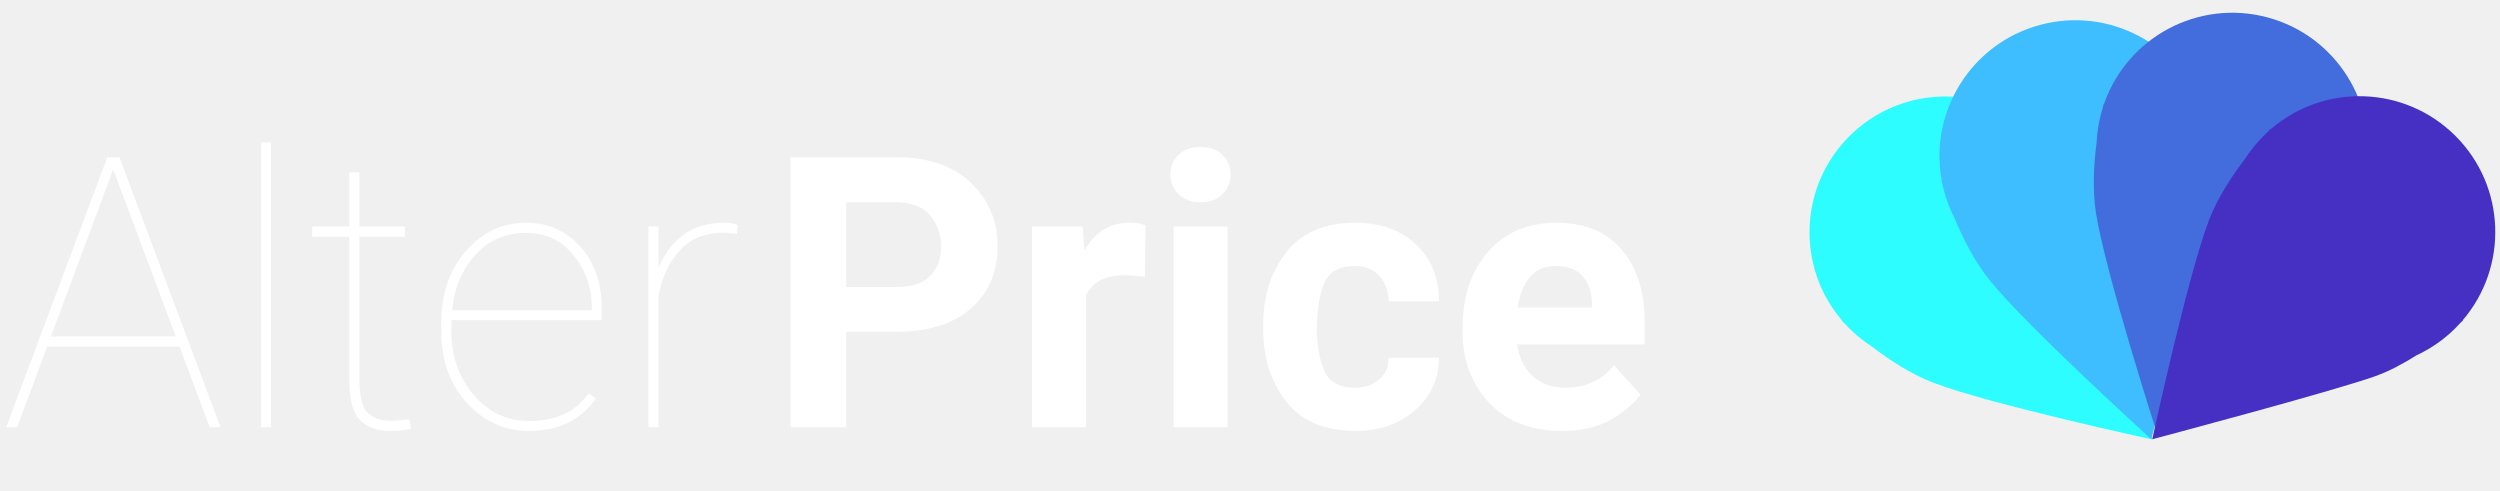
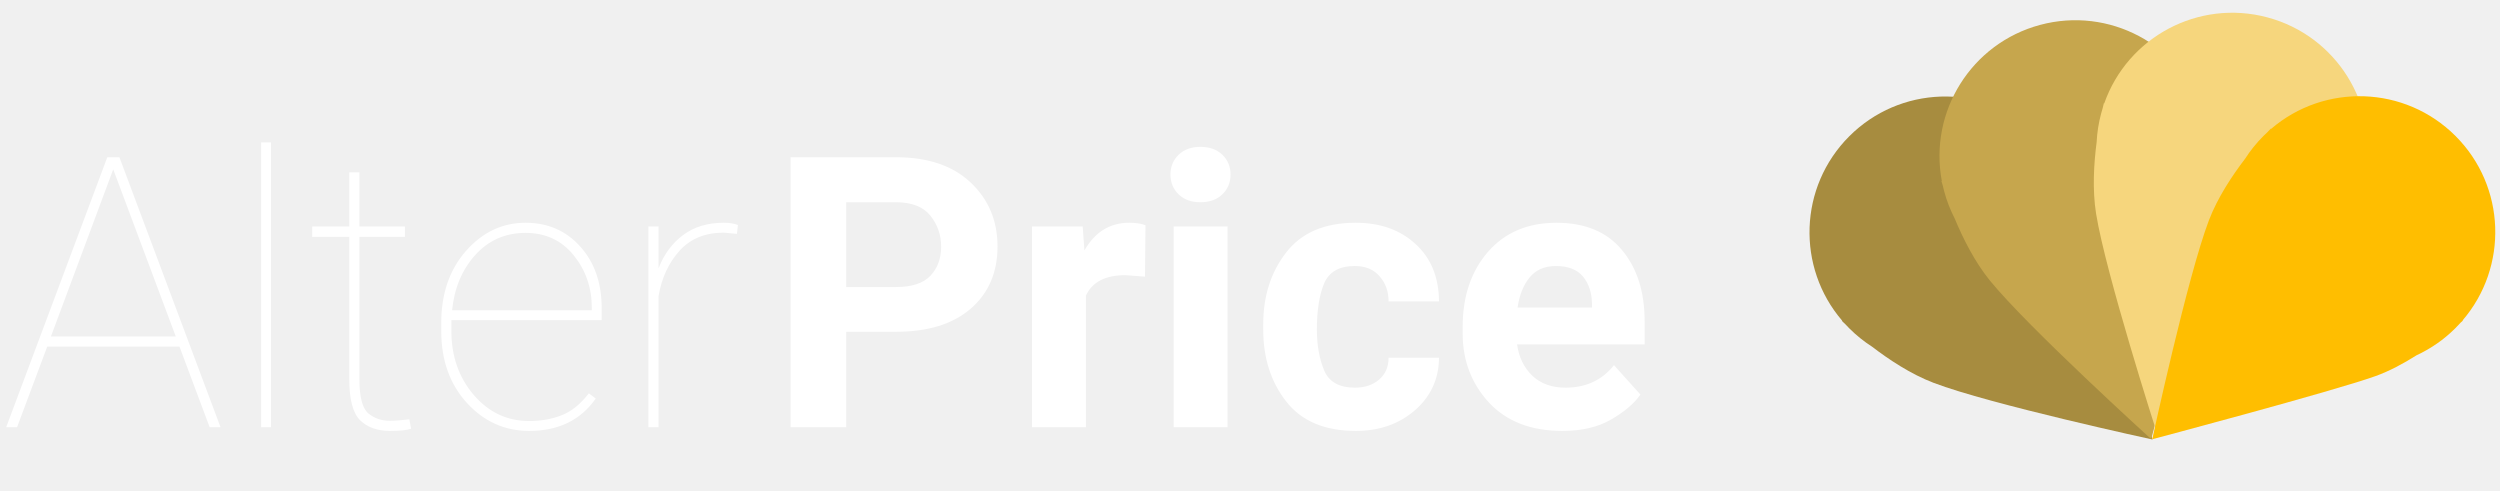
<svg xmlns="http://www.w3.org/2000/svg" width="158px" height="31px" viewBox="0 0 158 31" version="1.1">
  <defs />
-   <g id="Page-1" stroke="none" stroke-width="1" fill="none" fill-rule="evenodd">
-     <g id="Product_characteristics" transform="translate(-34, -17)">
+   <g id="user" stroke="none" stroke-width="1" fill="none" fill-rule="evenodd">
+     <g id="Product_reviews" transform="translate(-34, -17)">
      <g id="menu">
        <g id="logo_AlterPrice" transform="translate(34, 5)">
          <text id="AlterPrice" font-family="Roboto" font-size="24" font-weight="260" fill="#FFFFFF">
            <tspan x="0" y="39">Alter</tspan>
            <tspan x="48.434" y="39" font-weight="bold">Price</tspan>
          </text>
          <g id="Group-Copy" transform="translate(136.0269, 26.45584) rotate(-45) translate(-136.0269, -26.45584) translate(118.0269, 8.455844)">
-             <path d="M16.652,11.857 C16.988,10.938 17.172,9.944 17.172,8.908 C17.172,8.749 17.168,8.592 17.159,8.436 C17.168,8.313 17.172,8.245 17.172,8.245 L17.147,8.245 C16.808,3.815 13.106,0.325 8.589,0.325 C4.072,0.325 0.37,3.815 0.031,8.245 L0.006,8.245 C0.006,8.245 0.007,8.351 0.014,8.542 C0.009,8.663 0.006,8.785 0.006,8.908 C0.006,9.538 0.074,10.152 0.203,10.743 C0.378,12.069 0.71,13.708 1.337,15.109 C2.894,18.589 8.589,27.429 8.589,27.429 C8.589,27.429 14.519,17.225 15.744,14.633 C16.148,13.778 16.441,12.794 16.652,11.857 Z" id="Oval-1-Copy-3" fill="#2DFDFF" />
-             <path d="M23.315,17.897 C24.066,17.268 24.722,16.5 25.24,15.602 C25.319,15.465 25.394,15.327 25.465,15.187 C25.534,15.085 25.571,15.029 25.571,15.029 L25.549,15.016 C27.472,11.01 26.01,6.137 22.098,3.878 C18.186,1.619 13.235,2.79 10.727,6.458 L10.705,6.446 C10.705,6.446 10.653,6.538 10.564,6.707 C10.499,6.809 10.435,6.913 10.374,7.02 C10.059,7.565 9.811,8.131 9.627,8.708 C9.116,9.943 8.583,11.529 8.426,13.055 C8.034,16.847 8.547,27.351 8.547,27.351 C8.547,27.351 18.784,21.479 21.141,19.847 C21.918,19.309 22.664,18.602 23.315,17.897 L23.315,17.897 Z" id="Oval-1-Copy-4" fill="#3EBDFF" />
-             <path d="M26.634,26.45 C27.599,26.281 28.551,25.944 29.448,25.426 C29.586,25.346 29.72,25.264 29.851,25.179 C29.962,25.125 30.022,25.094 30.022,25.094 L30.01,25.072 C33.677,22.564 34.849,17.613 32.59,13.701 C30.331,9.789 25.458,8.328 21.452,10.25 L21.439,10.228 C21.439,10.228 21.348,10.282 21.186,10.383 C21.079,10.44 20.972,10.498 20.866,10.56 C20.32,10.875 19.822,11.241 19.374,11.648 C18.314,12.462 17.06,13.569 16.16,14.813 C13.925,17.901 9.117,27.253 9.117,27.253 C9.117,27.253 20.919,27.287 23.777,27.052 C24.718,26.974 25.717,26.735 26.634,26.45 L26.634,26.45 Z" id="Oval-1-Copy-6" fill="#436DDC" />
-             <path d="M24.161,35.466 C25.081,35.803 26.074,35.987 27.111,35.987 C27.269,35.987 27.426,35.982 27.583,35.974 C27.706,35.983 27.773,35.987 27.773,35.987 L27.773,35.961 C32.204,35.623 35.694,31.921 35.694,27.404 C35.694,22.887 32.204,19.184 27.773,18.846 L27.773,18.821 C27.773,18.821 27.667,18.822 27.477,18.829 C27.355,18.824 27.233,18.821 27.111,18.821 C26.481,18.821 25.867,18.889 25.275,19.018 C23.95,19.193 22.31,19.525 20.909,20.151 C17.43,21.708 8.59,27.404 8.59,27.404 C8.59,27.404 18.793,33.334 21.386,34.559 C22.24,34.963 23.225,35.255 24.161,35.466 L24.161,35.466 L24.161,35.466 Z" id="Oval-1-Copy-5" fill="#4630C4" />
+             <path d="M16.652,11.857 C16.988,10.938 17.172,9.944 17.172,8.908 C17.172,8.749 17.168,8.592 17.159,8.436 C17.168,8.313 17.172,8.245 17.172,8.245 L17.147,8.245 C16.808,3.815 13.106,0.325 8.589,0.325 C4.072,0.325 0.37,3.815 0.031,8.245 L0.006,8.245 C0.006,8.245 0.007,8.351 0.014,8.542 C0.009,8.663 0.006,8.785 0.006,8.908 C0.006,9.538 0.074,10.152 0.203,10.743 C0.378,12.069 0.71,13.708 1.337,15.109 C2.894,18.589 8.589,27.429 8.589,27.429 C8.589,27.429 14.519,17.225 15.744,14.633 C16.148,13.778 16.441,12.794 16.652,11.857 Z" id="Oval-1-Copy-3" fill="#A78C3F" />
+             <path d="M23.315,17.897 C24.066,17.268 24.722,16.5 25.24,15.602 C25.319,15.465 25.394,15.327 25.465,15.187 C25.534,15.085 25.571,15.029 25.571,15.029 L25.549,15.016 C27.472,11.01 26.01,6.137 22.098,3.878 C18.186,1.619 13.235,2.79 10.727,6.458 L10.705,6.446 C10.705,6.446 10.653,6.538 10.564,6.707 C10.499,6.809 10.435,6.913 10.374,7.02 C10.059,7.565 9.811,8.131 9.627,8.708 C9.116,9.943 8.583,11.529 8.426,13.055 C8.034,16.847 8.547,27.351 8.547,27.351 C8.547,27.351 18.784,21.479 21.141,19.847 C21.918,19.309 22.664,18.602 23.315,17.897 L23.315,17.897 Z" id="Oval-1-Copy-4" fill="#C6A64D" />
+             <path d="M26.634,26.45 C27.599,26.281 28.551,25.944 29.448,25.426 C29.586,25.346 29.72,25.264 29.851,25.179 C29.962,25.125 30.022,25.094 30.022,25.094 L30.01,25.072 C33.677,22.564 34.849,17.613 32.59,13.701 C30.331,9.789 25.458,8.328 21.452,10.25 L21.439,10.228 C21.439,10.228 21.348,10.282 21.186,10.383 C21.079,10.44 20.972,10.498 20.866,10.56 C20.32,10.875 19.822,11.241 19.374,11.648 C18.314,12.462 17.06,13.569 16.16,14.813 C13.925,17.901 9.117,27.253 9.117,27.253 C9.117,27.253 20.919,27.287 23.777,27.052 C24.718,26.974 25.717,26.735 26.634,26.45 L26.634,26.45 Z" id="Oval-1-Copy-6" fill="#F6D67D" />
+             <path d="M24.161,35.466 C25.081,35.803 26.074,35.987 27.111,35.987 C27.269,35.987 27.426,35.982 27.583,35.974 C27.706,35.983 27.773,35.987 27.773,35.987 L27.773,35.961 C32.204,35.623 35.694,31.921 35.694,27.404 C35.694,22.887 32.204,19.184 27.773,18.846 L27.773,18.821 C27.773,18.821 27.667,18.822 27.477,18.829 C27.355,18.824 27.233,18.821 27.111,18.821 C26.481,18.821 25.867,18.889 25.275,19.018 C23.95,19.193 22.31,19.525 20.909,20.151 C17.43,21.708 8.59,27.404 8.59,27.404 C8.59,27.404 18.793,33.334 21.386,34.559 C22.24,34.963 23.225,35.255 24.161,35.466 L24.161,35.466 L24.161,35.466 Z" id="Oval-1-Copy-5" fill="#FFBE00" />
          </g>
        </g>
      </g>
    </g>
  </g>
</svg>
